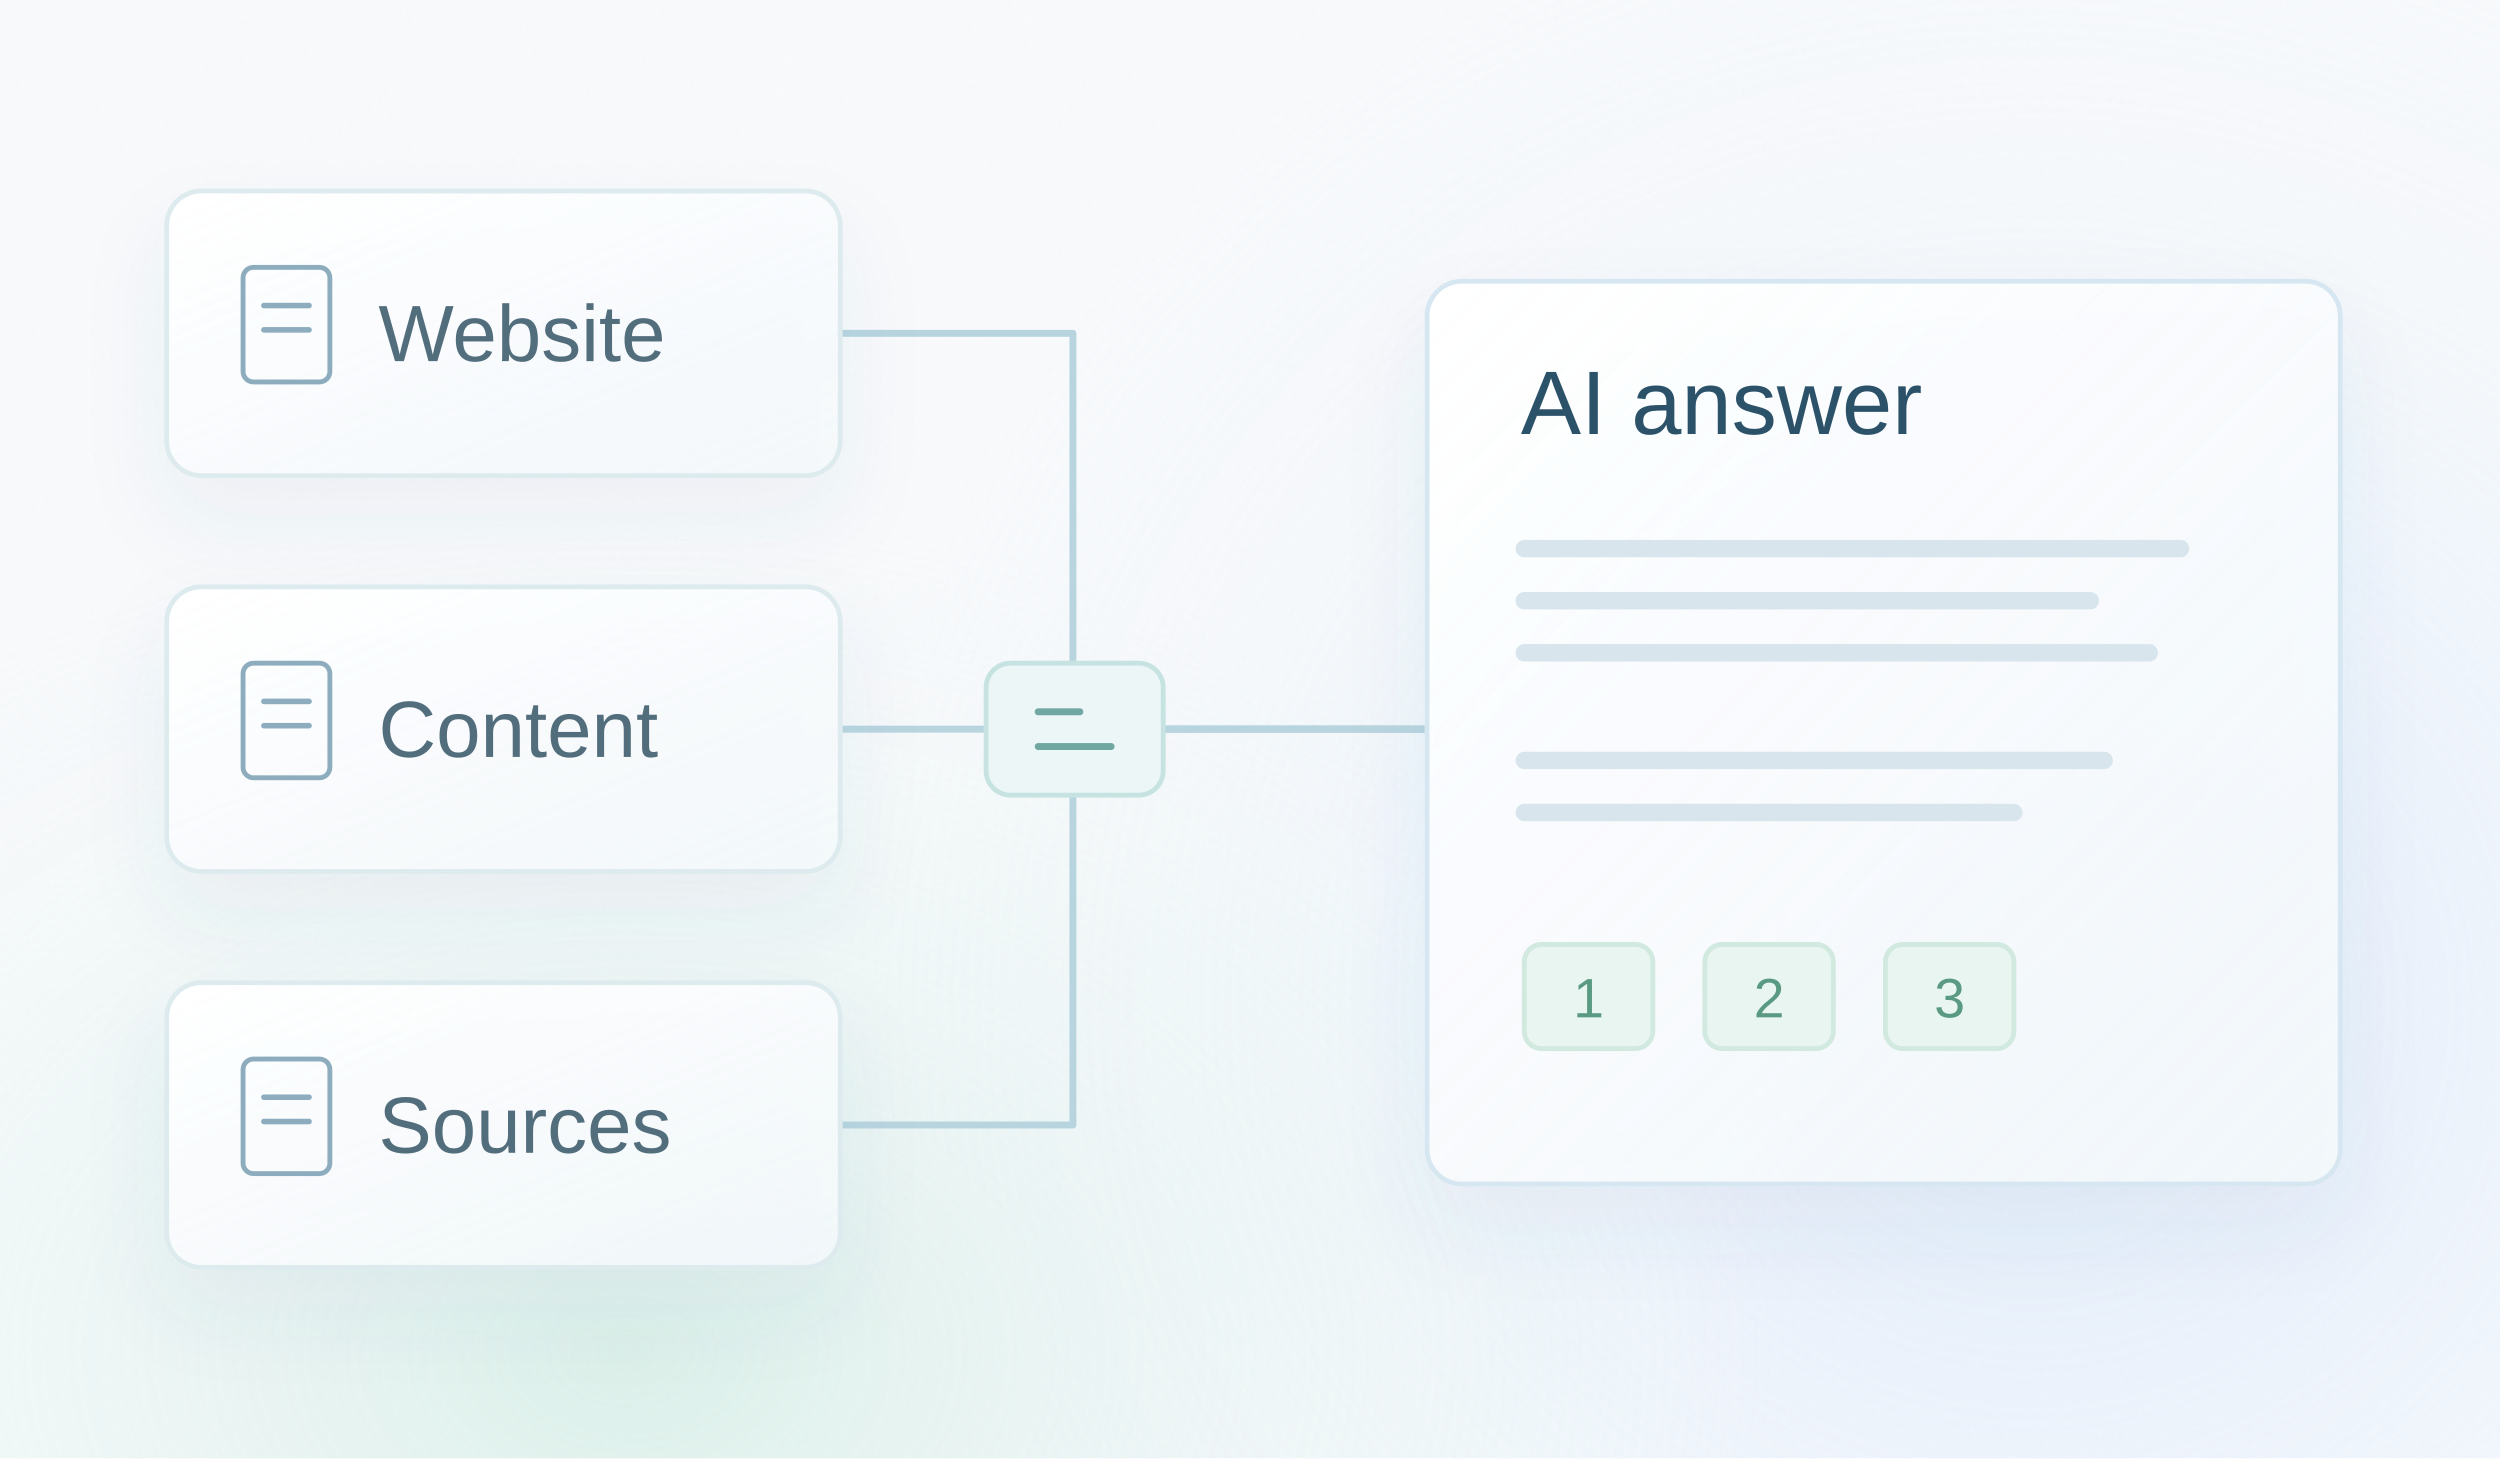
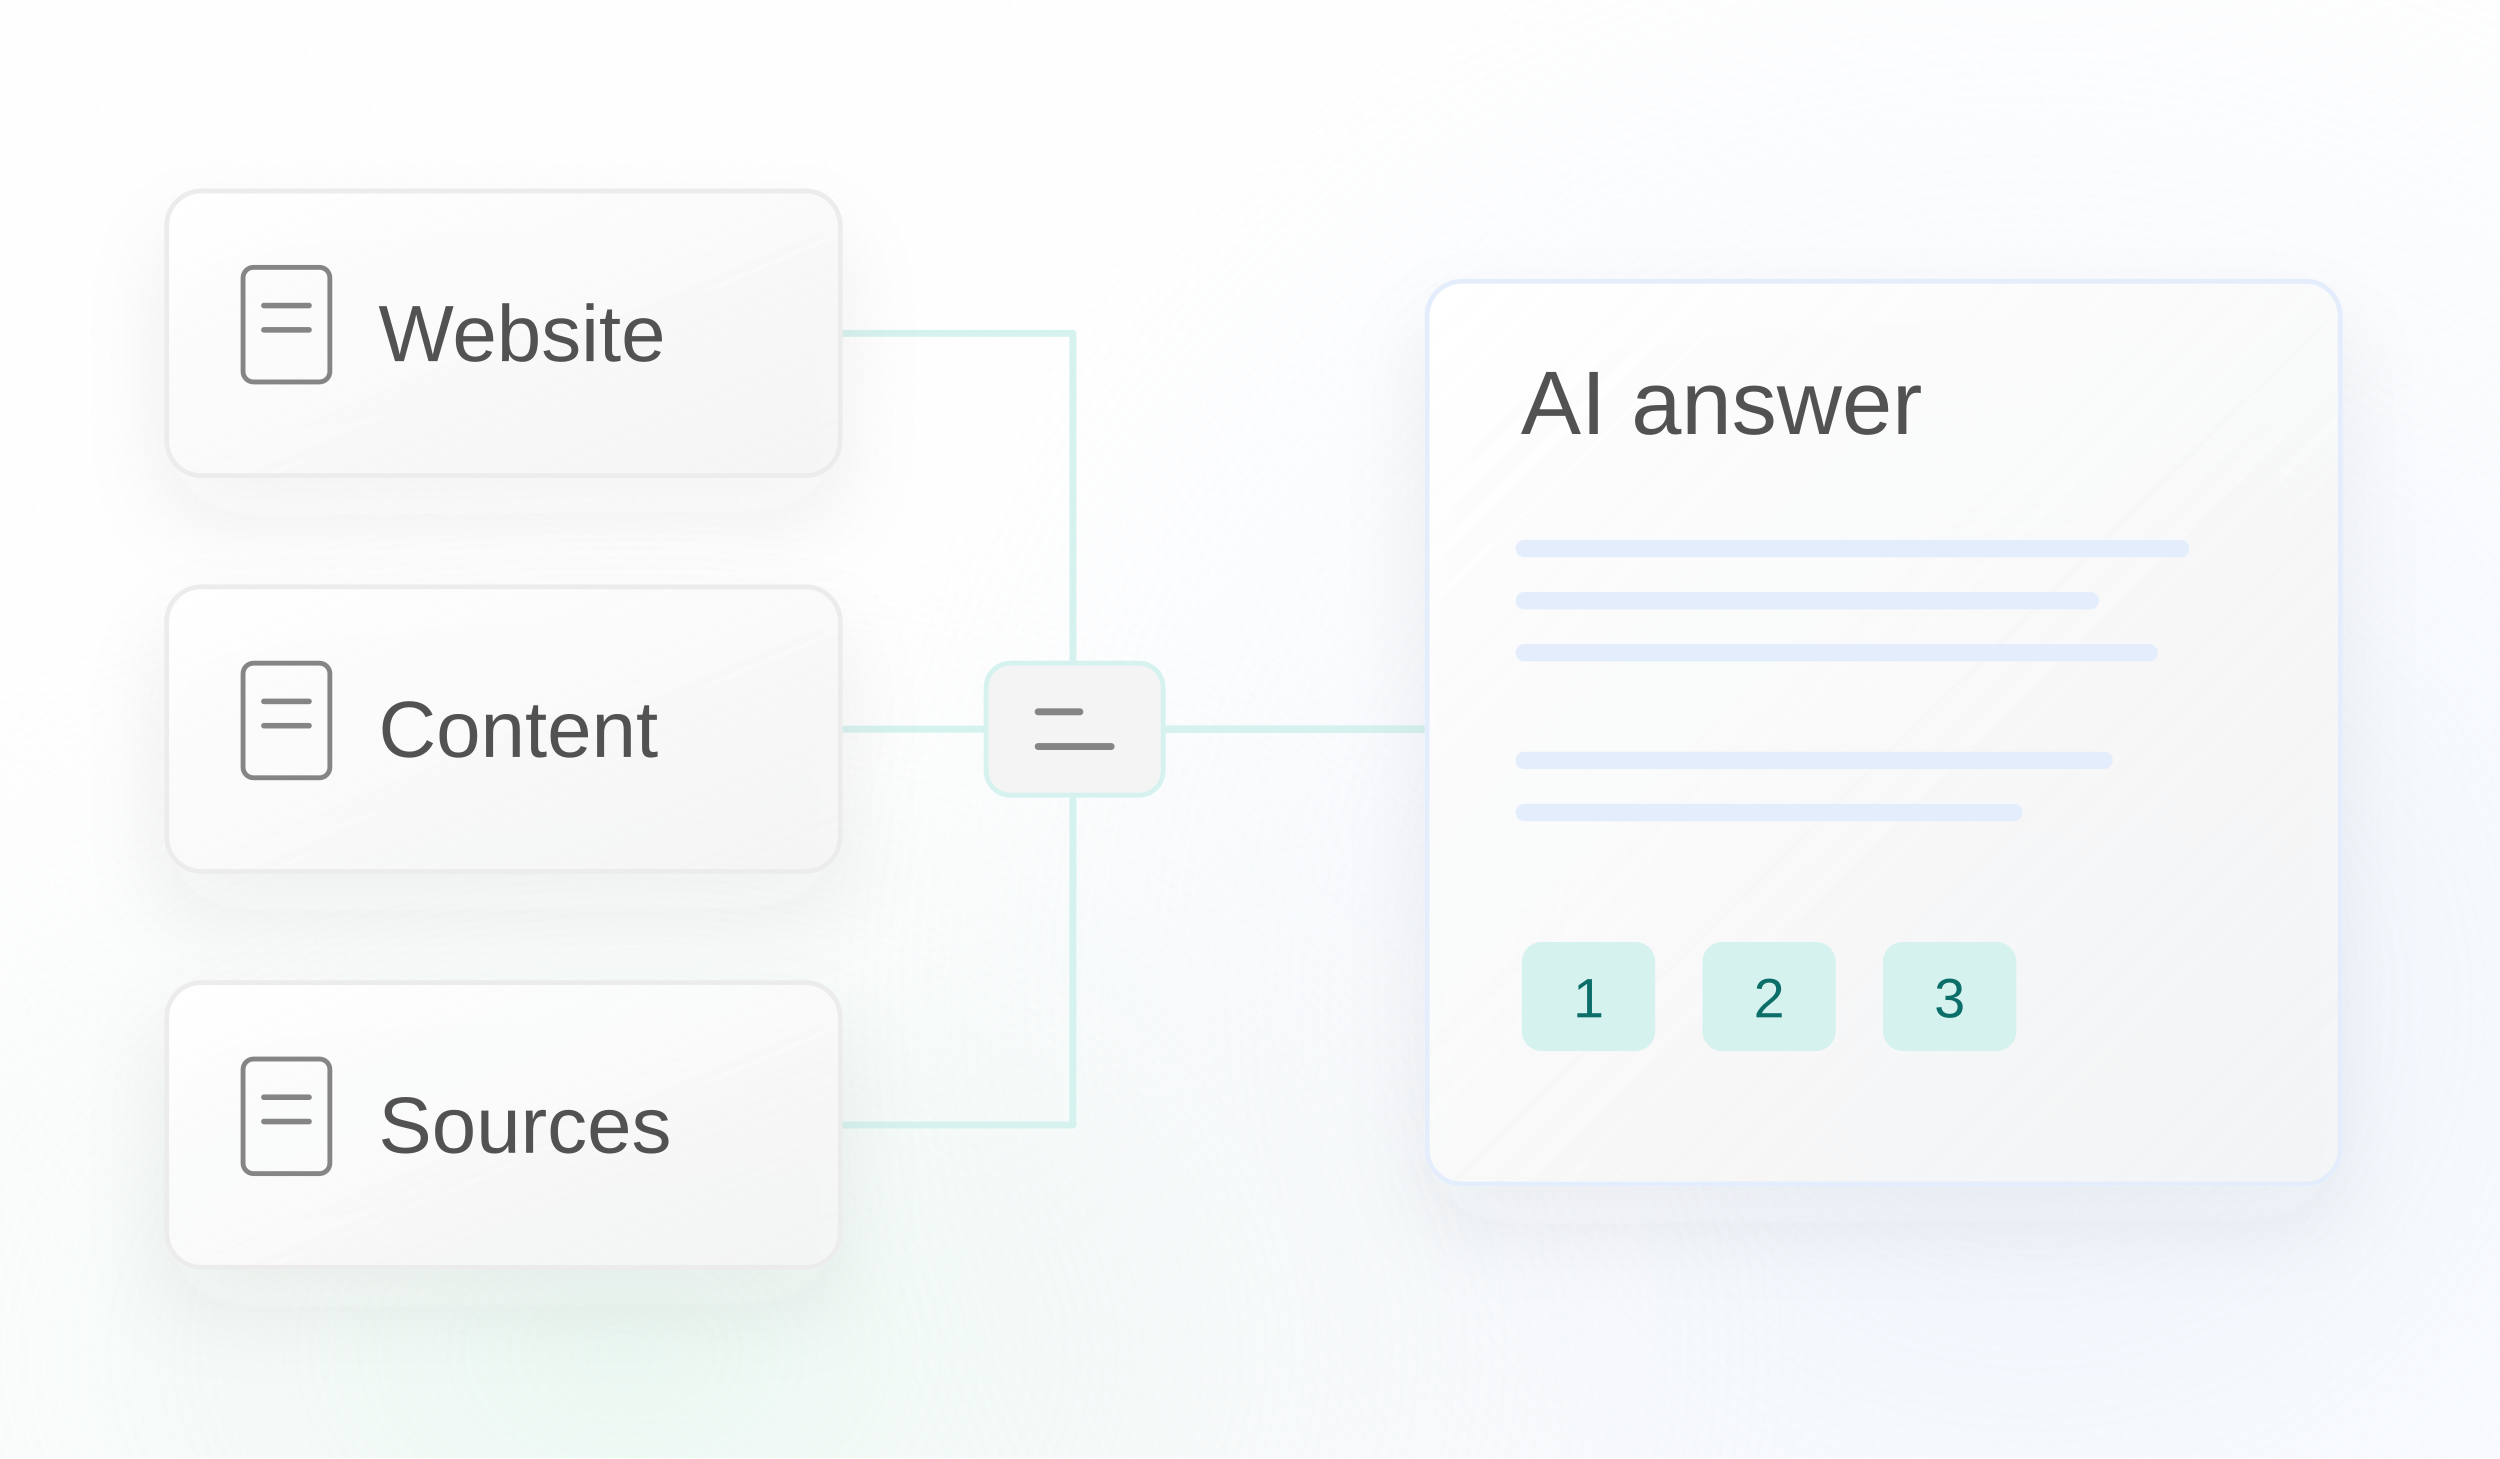
<svg xmlns="http://www.w3.org/2000/svg" width="720" height="420" viewBox="0 0 720 420" role="img" aria-labelledby="title desc">
  <defs>
    <linearGradient id="paper" x1="0" y1="0" x2="1" y2="1">
-       <stop stop-color="#FFFFFF" stop-opacity=".98" />
-       <stop offset="1" stop-color="#F4F9FC" stop-opacity=".84" />
+       <stop stop-color="var(--color-surface, #ffffff)" stop-opacity=".98" />
+       <stop offset="1" stop-color="var(--color-paper, #f4f4f4)" stop-opacity=".84" />
    </linearGradient>
    <linearGradient id="blue-glass" x1="0" y1="0" x2="1" y2="1">
-       <stop stop-color="#FBFDFF" stop-opacity=".93" />
-       <stop offset=".52" stop-color="#EFF5FF" stop-opacity=".84" />
-       <stop offset="1" stop-color="#CEE0FF" stop-opacity=".82" />
+       <stop stop-color="var(--color-surface, #ffffff)" stop-opacity=".93" />
+       <stop offset=".52" stop-color="var(--color-info-soft, #e3edfc)" stop-opacity=".84" />
+       <stop offset="1" stop-color="var(--color-stage-sky, #d2e2f8)" stop-opacity=".82" />
    </linearGradient>
    <linearGradient id="green-glass" x1="0" y1="0" x2="1" y2="1">
-       <stop stop-color="#F9FEFC" stop-opacity=".96" />
-       <stop offset="1" stop-color="#DAF1EB" stop-opacity=".88" />
+       <stop stop-color="var(--color-surface, #ffffff)" stop-opacity=".96" />
+       <stop offset="1" stop-color="var(--color-positive-soft, #d6f2ef)" stop-opacity=".88" />
    </linearGradient>
    <linearGradient id="violet-glass" x1="0" y1="0" x2="1" y2="1">
-       <stop stop-color="#FFFFFF" stop-opacity=".96" />
-       <stop offset="1" stop-color="#EDEDFD" stop-opacity=".87" />
+       <stop stop-color="var(--color-surface, #ffffff)" stop-opacity=".96" />
+       <stop offset="1" stop-color="var(--color-info-soft, #e3edfc)" stop-opacity=".87" />
    </linearGradient>
    <linearGradient id="execute" x1="0" y1="0" x2="1" y2="1">
-       <stop stop-color="#86DDBA" />
-       <stop offset=".58" stop-color="#43C797" />
-       <stop offset="1" stop-color="#28B782" />
+       <stop stop-color="var(--color-positive, #0b6e69)" />
+       <stop offset=".58" stop-color="var(--color-positive, #0b6e69)" />
+       <stop offset="1" stop-color="var(--color-positive, #0b6e69)" />
    </linearGradient>
    <radialGradient id="blue-haze">
-       <stop stop-color="#B7D4F9" stop-opacity=".38" />
-       <stop offset="1" stop-color="#EFF7FF" stop-opacity="0" />
+       <stop stop-color="var(--color-stage-sky, #d2e2f8)" stop-opacity=".38" />
+       <stop offset="1" stop-color="var(--color-info-soft, #e3edfc)" stop-opacity="0" />
    </radialGradient>
    <radialGradient id="green-haze">
-       <stop stop-color="#AEE0CD" stop-opacity=".38" />
-       <stop offset="1" stop-color="#F1FAF8" stop-opacity="0" />
+       <stop stop-color="var(--color-stage-mint, #cdeedf)" stop-opacity=".38" />
+       <stop offset="1" stop-color="var(--color-paper, #f4f4f4)" stop-opacity="0" />
    </radialGradient>
    <radialGradient id="violet-haze">
-       <stop stop-color="#CED4FB" stop-opacity=".43" />
-       <stop offset="1" stop-color="#F4F5FF" stop-opacity="0" />
+       <stop stop-color="var(--color-stage-lilac, #dfd6f7)" stop-opacity=".43" />
+       <stop offset="1" stop-color="var(--color-info-soft, #e3edfc)" stop-opacity="0" />
    </radialGradient>
    <linearGradient id="blue-area" x1="0" y1="0" x2="0" y2="1">
-       <stop stop-color="#7BCCF3" stop-opacity=".15" />
-       <stop offset="1" stop-color="#C9E9F6" stop-opacity="0" />
+       <stop stop-color="var(--color-info, #1f5fbf)" stop-opacity=".15" />
+       <stop offset="1" stop-color="var(--color-positive-soft, #d6f2ef)" stop-opacity="0" />
    </linearGradient>
    <linearGradient id="green-area" x1="0" y1="0" x2="0" y2="1">
-       <stop stop-color="#63CFA5" stop-opacity=".15" />
-       <stop offset="1" stop-color="#BCE7D8" stop-opacity="0" />
+       <stop stop-color="var(--color-positive, #0b6e69)" stop-opacity=".15" />
+       <stop offset="1" stop-color="var(--color-stage-mint, #cdeedf)" stop-opacity="0" />
    </linearGradient>
    <filter id="shadow" x="-25%" y="-25%" width="150%" height="170%">
-       <feDropShadow dx="0" dy="12" stdDeviation="12" flood-color="#526D93" flood-opacity=".07" />
+       <feDropShadow dx="0" dy="12" stdDeviation="12" flood-color="var(--color-ink-secondary, #525252)" flood-opacity=".07" />
    </filter>
    <filter id="grain" x="0" y="0" width="100%" height="100%">
      <feTurbulence type="fractalNoise" baseFrequency=".7" numOctaves="3" stitchTiles="stitch" />
      <feColorMatrix type="saturate" values="0" />
    </filter>
    <marker id="arrow" viewBox="0 0 12 12" refX="10" refY="6" markerWidth="8" markerHeight="8" orient="auto-start-reverse">
-       <path d="M3 2 L7 6 L3 10" fill="none" stroke="#A9D7C8" stroke-width="1.5" stroke-linecap="round" stroke-linejoin="round" />
+       <path d="M3 2 L7 6 L3 10" fill="none" stroke="var(--color-stage-mint, #cdeedf)" stroke-width="1.5" stroke-linecap="round" stroke-linejoin="round" />
    </marker>
    <clipPath id="bounds">
      <rect width="720" height="420" rx="0" />
    </clipPath>
  </defs>
  <g clip-path="url(#bounds)">
-     <rect width="720" height="420" fill="#F8FAFC" />
+     <rect width="720" height="420" fill="var(--color-surface, #ffffff)" />
    <ellipse cx="585" cy="290" rx="350" ry="340" fill="url(#blue-haze)" />
    <ellipse cx="180" cy="390" rx="350" ry="250" fill="url(#green-haze)" />
    <rect width="720" height="420" filter="url(#grain)" opacity=".025" />
-     <path d="M242 96 H309 V210 H411" fill="none" stroke="#B8D5DF" stroke-width="2" stroke-linecap="round" stroke-linejoin="round" />
-     <path d="M242 210 H309 V210 H411" fill="none" stroke="#B8D5DF" stroke-width="2" stroke-linecap="round" stroke-linejoin="round" />
-     <path d="M242 324 H309 V210 H411" fill="none" stroke="#B8D5DF" stroke-width="2" stroke-linecap="round" stroke-linejoin="round" />
-     <rect x="48" y="55" width="194" height="82" rx="10" fill="url(#paper)" stroke="#DEEBEE" stroke-width="1.4" filter="url(#shadow)" />
-     <rect x="70" y="77" width="25" height="33" rx="3" fill="none" stroke="#8DACBE" stroke-width="1.4" />
-     <path d="M76 88 h13 m-13 7 h13" fill="none" stroke="#8DACBE" stroke-width="1.6" stroke-linecap="round" stroke-linejoin="round" />
-     <text x="109" y="104" font-family="Arial, Helvetica, sans-serif" font-size="23" font-weight="400" fill="#526D7C">Website</text>
-     <rect x="48" y="169" width="194" height="82" rx="10" fill="url(#paper)" stroke="#DEEBEE" stroke-width="1.4" filter="url(#shadow)" />
-     <rect x="70" y="191" width="25" height="33" rx="3" fill="none" stroke="#8DACBE" stroke-width="1.4" />
-     <path d="M76 202 h13 m-13 7 h13" fill="none" stroke="#8DACBE" stroke-width="1.6" stroke-linecap="round" stroke-linejoin="round" />
-     <text x="109" y="218" font-family="Arial, Helvetica, sans-serif" font-size="23" font-weight="400" fill="#526D7C">Content</text>
-     <rect x="48" y="283" width="194" height="82" rx="10" fill="url(#paper)" stroke="#DEEBEE" stroke-width="1.4" filter="url(#shadow)" />
-     <rect x="70" y="305" width="25" height="33" rx="3" fill="none" stroke="#8DACBE" stroke-width="1.4" />
-     <path d="M76 316 h13 m-13 7 h13" fill="none" stroke="#8DACBE" stroke-width="1.6" stroke-linecap="round" stroke-linejoin="round" />
-     <text x="109" y="332" font-family="Arial, Helvetica, sans-serif" font-size="23" font-weight="400" fill="#526D7C">Sources</text>
-     <rect x="284" y="191" width="51" height="38" rx="7" fill="#ECF6F7" stroke="#C6E3E2" stroke-width="1.4" />
-     <path d="M299 205 h12 m-12 10 h21" fill="none" stroke="#70A7A1" stroke-width="2" stroke-linecap="round" stroke-linejoin="round" />
-     <rect x="411" y="81" width="263" height="260" rx="10" fill="url(#paper)" stroke="#D7E7F2" stroke-width="1.4" filter="url(#shadow)" />
-     <text x="438" y="125" font-family="Arial, Helvetica, sans-serif" font-size="26" font-weight="500" fill="#2C526A">AI answer</text>
-     <path d="M439 158 h189" fill="none" stroke="#D8E5EC" stroke-width="5" stroke-linecap="round" stroke-linejoin="round" />
-     <path d="M439 173 h163" fill="none" stroke="#D8E5EC" stroke-width="5" stroke-linecap="round" stroke-linejoin="round" />
-     <path d="M439 188 h180" fill="none" stroke="#D8E5EC" stroke-width="5" stroke-linecap="round" stroke-linejoin="round" />
-     <path d="M439 219 h167" fill="none" stroke="#D8E5EC" stroke-width="5" stroke-linecap="round" stroke-linejoin="round" />
-     <path d="M439 234 h141" fill="none" stroke="#D8E5EC" stroke-width="5" stroke-linecap="round" stroke-linejoin="round" />
-     <rect x="439" y="272" width="37" height="30" rx="5" fill="#E9F5F1" stroke="#D2E9E0" stroke-width="1.4" />
-     <text x="457.5" y="293" font-family="Arial, Helvetica, sans-serif" font-size="16" font-weight="500" fill="#5A9A83" text-anchor="middle">1</text>
-     <rect x="491" y="272" width="37" height="30" rx="5" fill="#E9F5F1" stroke="#D2E9E0" stroke-width="1.4" />
-     <text x="509.5" y="293" font-family="Arial, Helvetica, sans-serif" font-size="16" font-weight="500" fill="#5A9A83" text-anchor="middle">2</text>
-     <rect x="543" y="272" width="37" height="30" rx="5" fill="#E9F5F1" stroke="#D2E9E0" stroke-width="1.4" />
-     <text x="561.5" y="293" font-family="Arial, Helvetica, sans-serif" font-size="16" font-weight="500" fill="#5A9A83" text-anchor="middle">3</text>
+     <path d="M242 96 H309 V210 H411" fill="none" stroke="var(--color-positive-soft, #d6f2ef)" stroke-width="2" stroke-linecap="round" stroke-linejoin="round" />
+     <path d="M242 210 H309 V210 H411" fill="none" stroke="var(--color-positive-soft, #d6f2ef)" stroke-width="2" stroke-linecap="round" stroke-linejoin="round" />
+     <path d="M242 324 H309 V210 H411" fill="none" stroke="var(--color-positive-soft, #d6f2ef)" stroke-width="2" stroke-linecap="round" stroke-linejoin="round" />
+     <rect x="48" y="55" width="194" height="82" rx="10" fill="url(#paper)" stroke="var(--color-surface-sunken, #ececec)" stroke-width="1.4" filter="url(#shadow)" />
+     <rect x="70" y="77" width="25" height="33" rx="3" fill="none" stroke="var(--color-line-control, #858585)" stroke-width="1.4" />
+     <path d="M76 88 h13 m-13 7 h13" fill="none" stroke="var(--color-line-control, #858585)" stroke-width="1.6" stroke-linecap="round" stroke-linejoin="round" />
+     <text x="109" y="104" font-family="Arial, Helvetica, sans-serif" font-size="23" font-weight="400" fill="var(--color-ink-secondary, #525252)">Website</text>
+     <rect x="48" y="169" width="194" height="82" rx="10" fill="url(#paper)" stroke="var(--color-surface-sunken, #ececec)" stroke-width="1.4" filter="url(#shadow)" />
+     <rect x="70" y="191" width="25" height="33" rx="3" fill="none" stroke="var(--color-line-control, #858585)" stroke-width="1.4" />
+     <path d="M76 202 h13 m-13 7 h13" fill="none" stroke="var(--color-line-control, #858585)" stroke-width="1.6" stroke-linecap="round" stroke-linejoin="round" />
+     <text x="109" y="218" font-family="Arial, Helvetica, sans-serif" font-size="23" font-weight="400" fill="var(--color-ink-secondary, #525252)">Content</text>
+     <rect x="48" y="283" width="194" height="82" rx="10" fill="url(#paper)" stroke="var(--color-surface-sunken, #ececec)" stroke-width="1.4" filter="url(#shadow)" />
+     <rect x="70" y="305" width="25" height="33" rx="3" fill="none" stroke="var(--color-line-control, #858585)" stroke-width="1.4" />
+     <path d="M76 316 h13 m-13 7 h13" fill="none" stroke="var(--color-line-control, #858585)" stroke-width="1.6" stroke-linecap="round" stroke-linejoin="round" />
+     <text x="109" y="332" font-family="Arial, Helvetica, sans-serif" font-size="23" font-weight="400" fill="var(--color-ink-secondary, #525252)">Sources</text>
+     <rect x="284" y="191" width="51" height="38" rx="7" fill="var(--color-paper, #f4f4f4)" stroke="var(--color-positive-soft, #d6f2ef)" stroke-width="1.4" />
+     <path d="M299 205 h12 m-12 10 h21" fill="none" stroke="var(--color-line-control, #858585)" stroke-width="2" stroke-linecap="round" stroke-linejoin="round" />
+     <rect x="411" y="81" width="263" height="260" rx="10" fill="url(#paper)" stroke="var(--color-info-soft, #e3edfc)" stroke-width="1.4" filter="url(#shadow)" />
+     <text x="438" y="125" font-family="Arial, Helvetica, sans-serif" font-size="26" font-weight="500" fill="var(--color-ink-secondary, #525252)">AI answer</text>
+     <path d="M439 158 h189" fill="none" stroke="var(--color-info-soft, #e3edfc)" stroke-width="5" stroke-linecap="round" stroke-linejoin="round" />
+     <path d="M439 173 h163" fill="none" stroke="var(--color-info-soft, #e3edfc)" stroke-width="5" stroke-linecap="round" stroke-linejoin="round" />
+     <path d="M439 188 h180" fill="none" stroke="var(--color-info-soft, #e3edfc)" stroke-width="5" stroke-linecap="round" stroke-linejoin="round" />
+     <path d="M439 219 h167" fill="none" stroke="var(--color-info-soft, #e3edfc)" stroke-width="5" stroke-linecap="round" stroke-linejoin="round" />
+     <path d="M439 234 h141" fill="none" stroke="var(--color-info-soft, #e3edfc)" stroke-width="5" stroke-linecap="round" stroke-linejoin="round" />
+     <rect x="439" y="272" width="37" height="30" rx="5" fill="var(--color-positive-soft, #d6f2ef)" stroke="var(--color-positive-soft, #d6f2ef)" stroke-width="1.4" />
+     <text x="457.5" y="293" font-family="Arial, Helvetica, sans-serif" font-size="16" font-weight="500" fill="var(--color-positive, #0b6e69)" text-anchor="middle">1</text>
+     <rect x="491" y="272" width="37" height="30" rx="5" fill="var(--color-positive-soft, #d6f2ef)" stroke="var(--color-positive-soft, #d6f2ef)" stroke-width="1.4" />
+     <text x="509.5" y="293" font-family="Arial, Helvetica, sans-serif" font-size="16" font-weight="500" fill="var(--color-positive, #0b6e69)" text-anchor="middle">2</text>
+     <rect x="543" y="272" width="37" height="30" rx="5" fill="var(--color-positive-soft, #d6f2ef)" stroke="var(--color-positive-soft, #d6f2ef)" stroke-width="1.4" />
+     <text x="561.5" y="293" font-family="Arial, Helvetica, sans-serif" font-size="16" font-weight="500" fill="var(--color-positive, #0b6e69)" text-anchor="middle">3</text>
  </g>
</svg>
